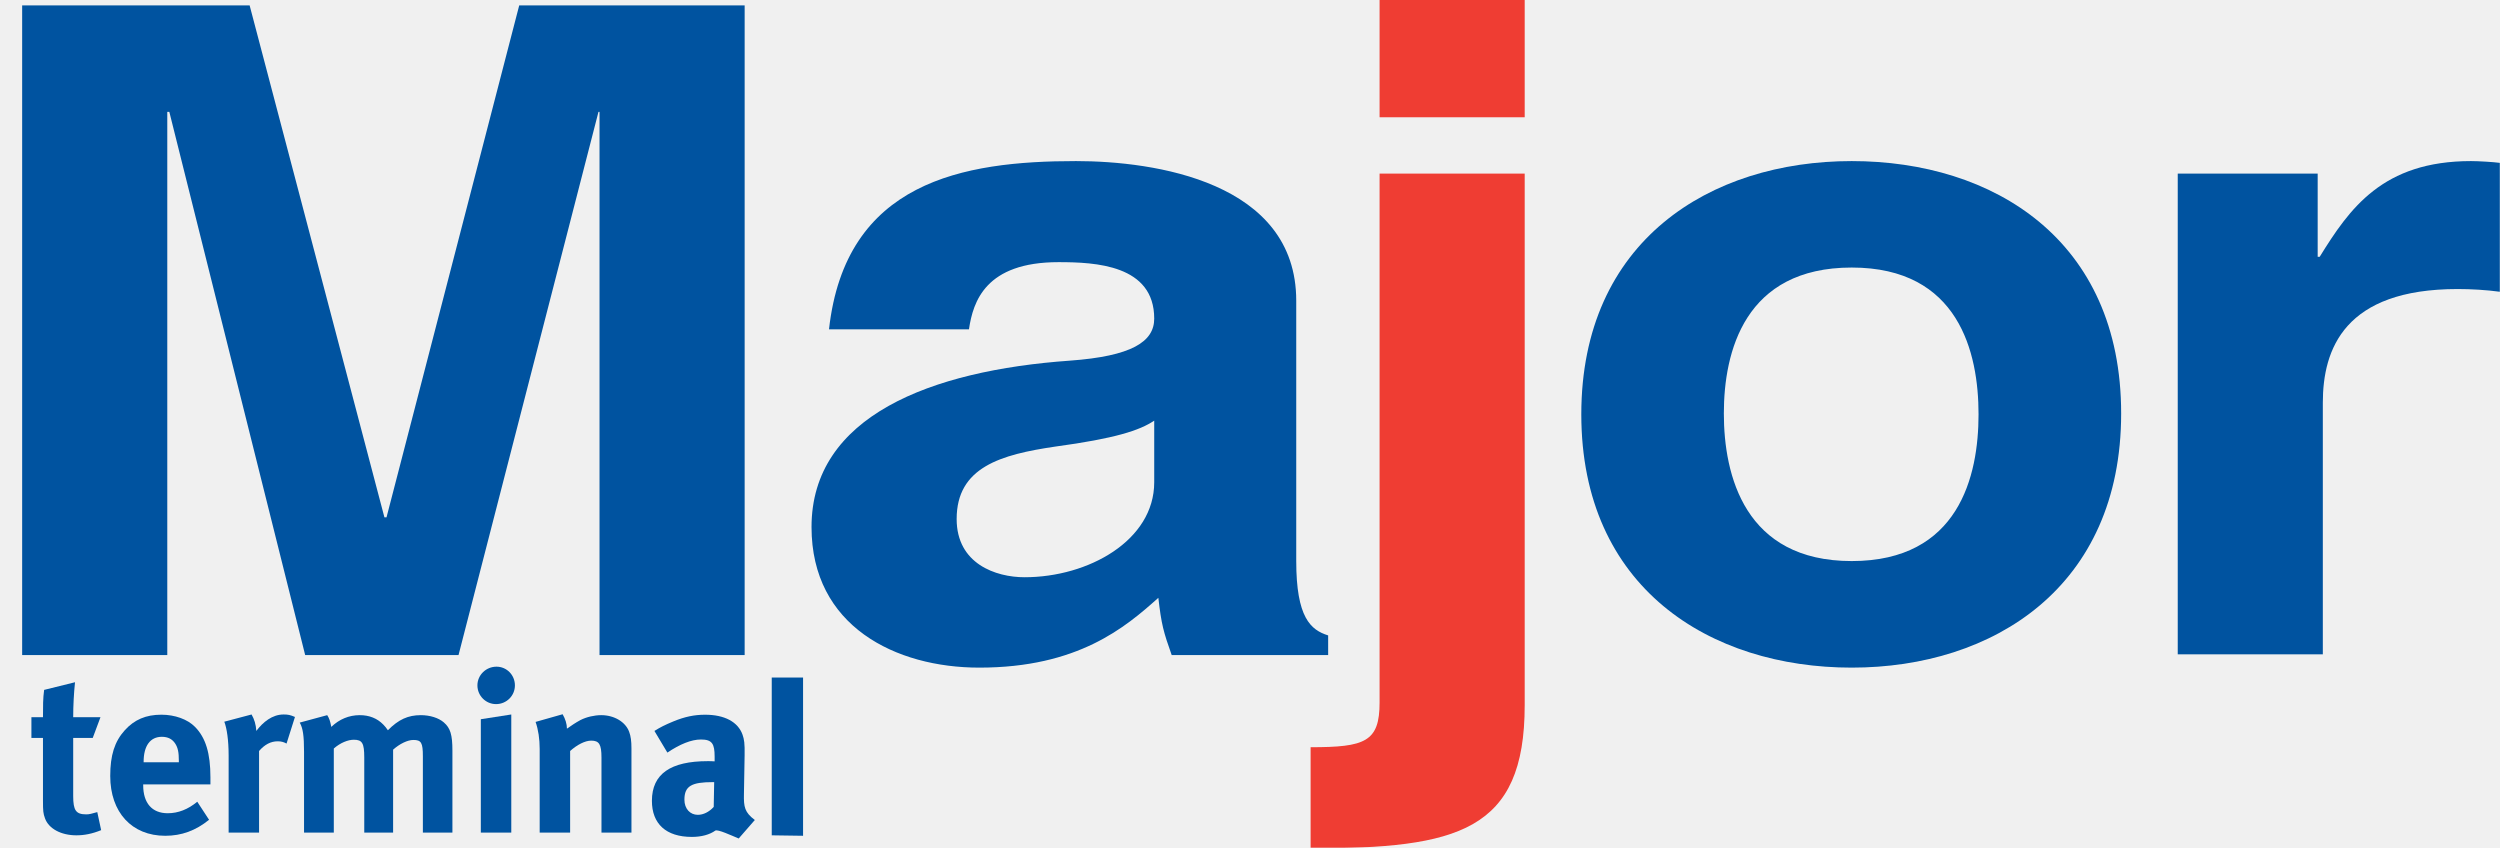
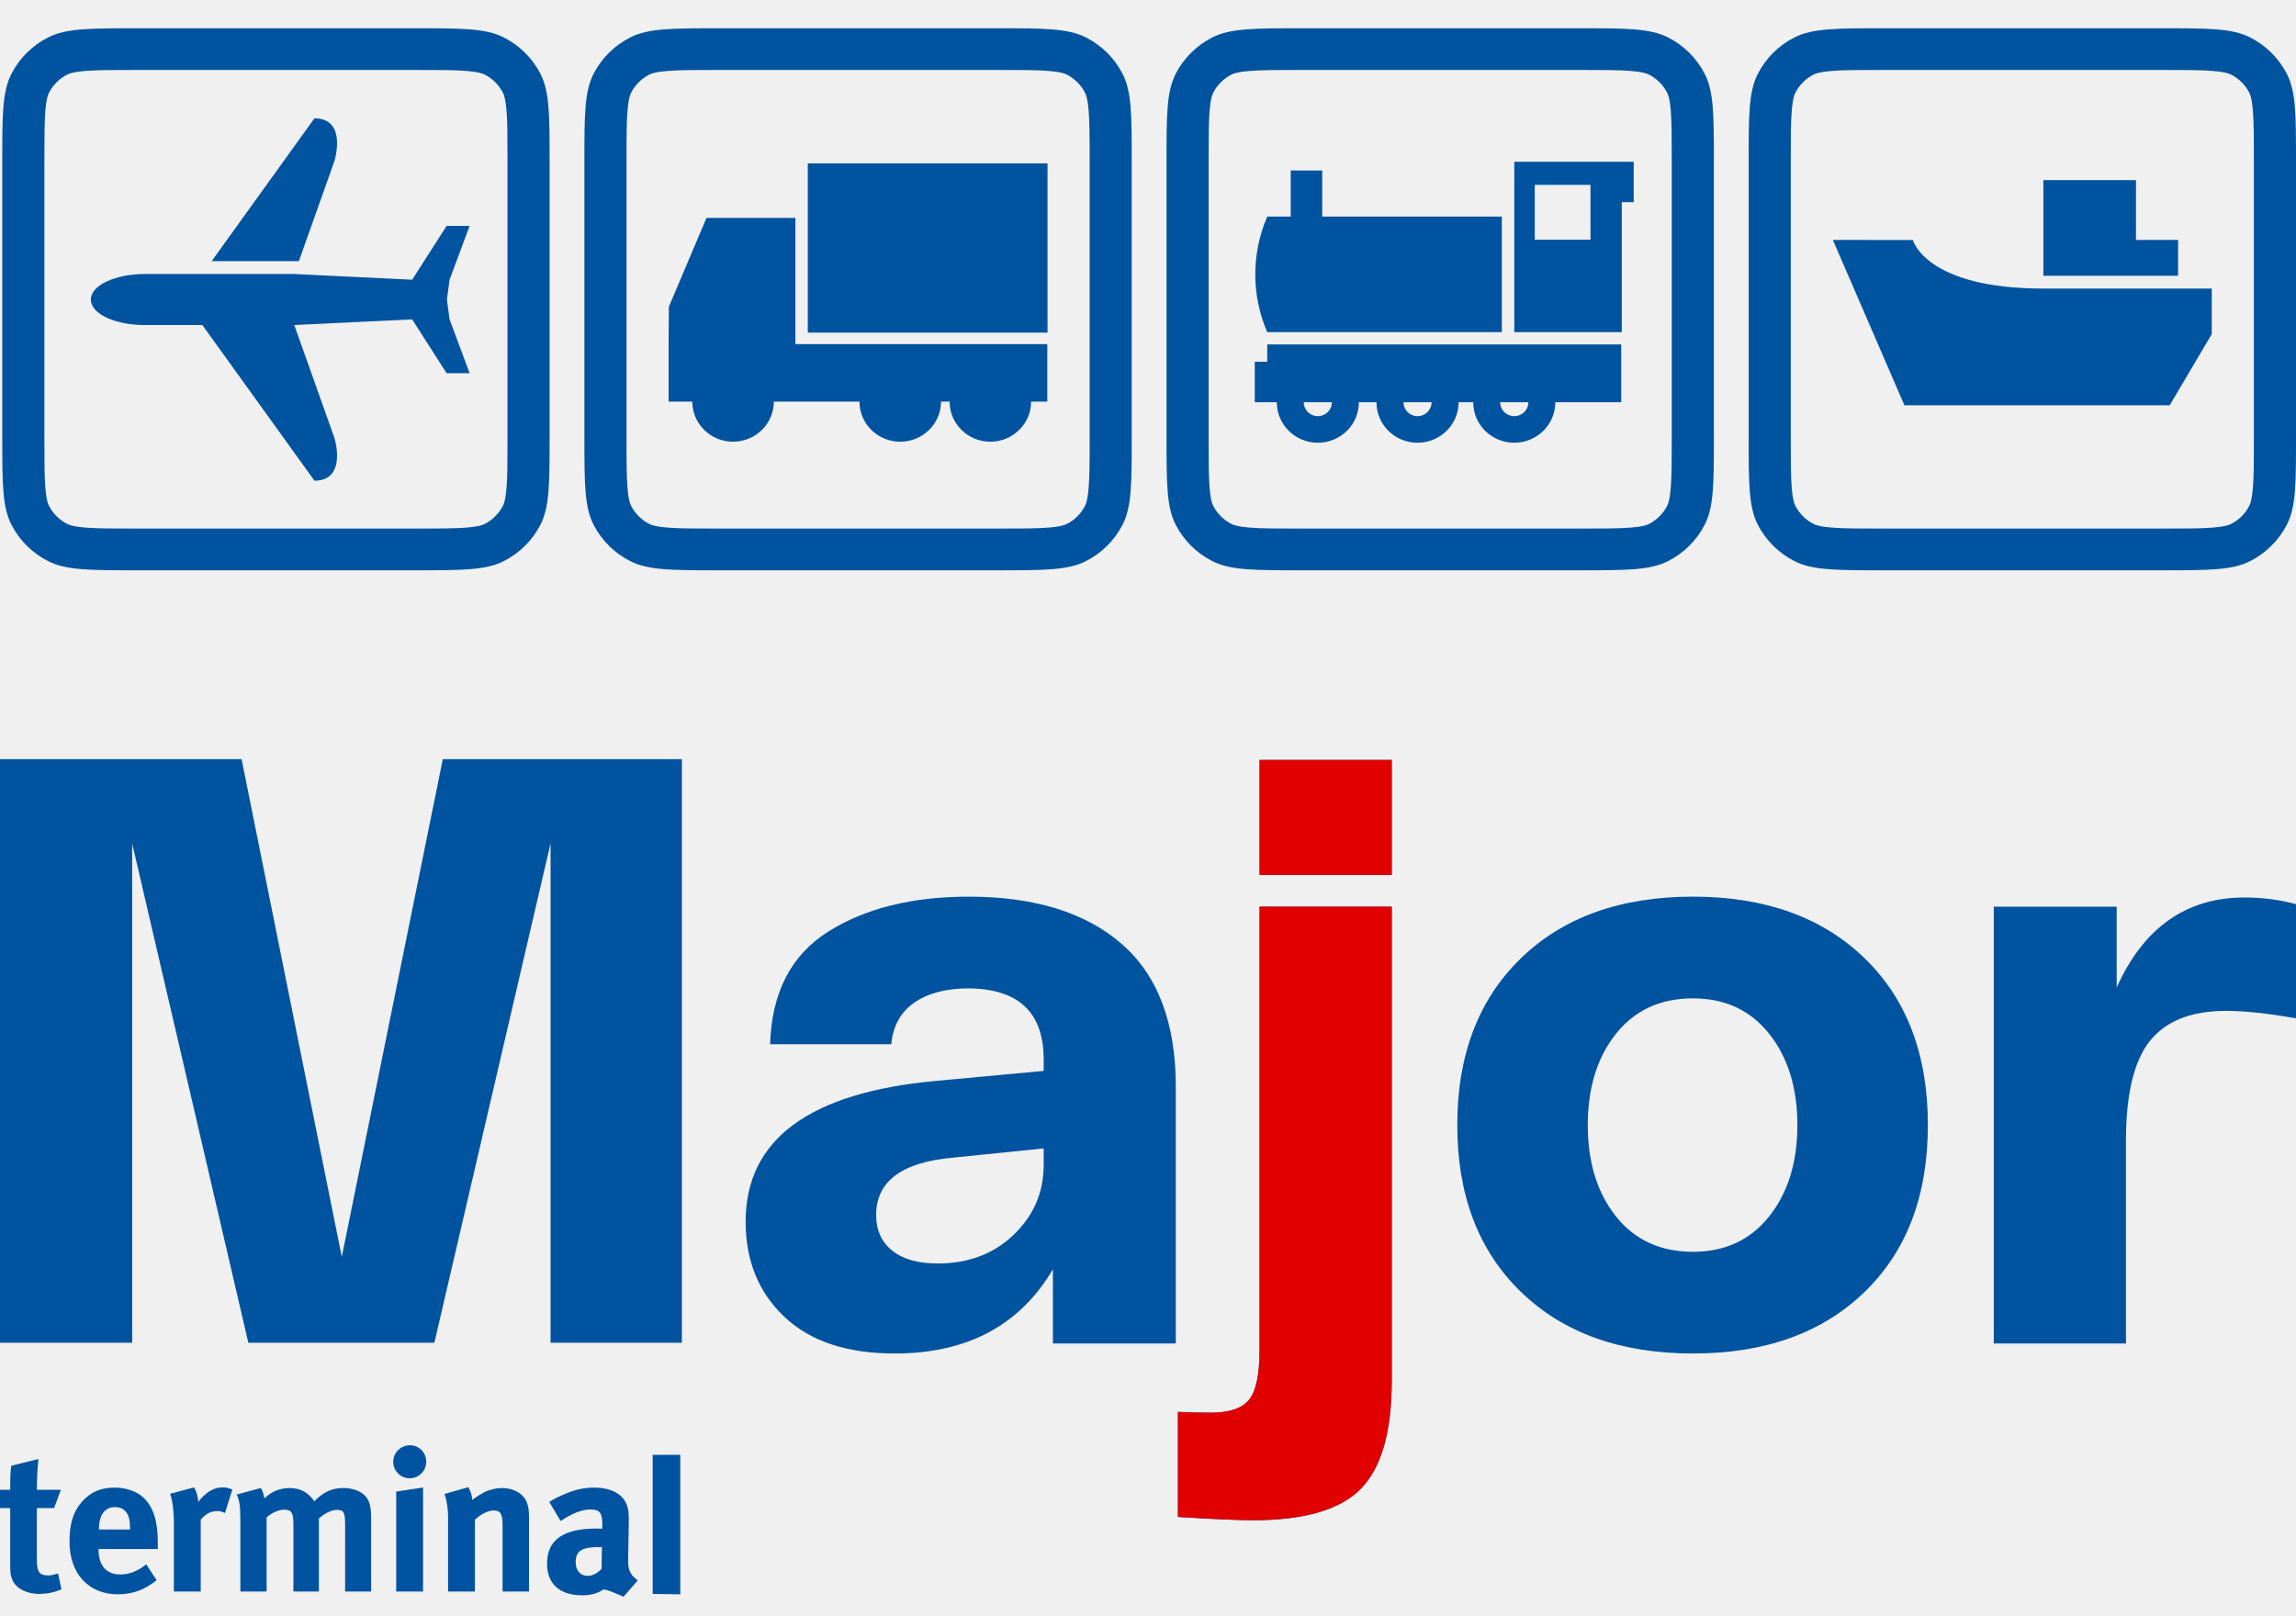
- <svg xmlns="http://www.w3.org/2000/svg" width="115" height="39" viewBox="0 0 115 39" fill="none">
-   <g clip-path="url(#clip0_2045_10280)">
-     <path d="M11.483 0.248L17.683 23.796H17.78L23.884 0.248H34.254V30.134H27.578V5.146H27.53L21.092 30.134H14.038L7.789 5.146H7.695V30.134H1.019V0.248H11.483Z" fill="#0053A0" />
-     <mask id="mask0_2045_10280" style="mask-type:luminance" maskUnits="userSpaceOnUse" x="-102" y="-69" width="263" height="174">
-       <path d="M-101.038 -68.924H160.388V104.038H-101.038V-68.924Z" fill="white" />
-     </mask>
-     <g mask="url(#mask0_2045_10280)">
-       <path d="M48.549 20.542C46.04 20.911 44.006 21.487 44.006 23.875C44.006 25.933 45.803 26.553 47.13 26.553C50.066 26.553 53.094 24.862 53.094 22.186V19.349C52.432 19.798 51.295 20.17 48.549 20.542ZM38.134 15.149C38.891 8.357 44.288 7.41 49.496 7.41C53.094 7.41 59.627 8.357 59.627 13.832V25.809C59.627 28.405 60.288 28.978 61.095 29.229V30.134H53.898C53.519 29.062 53.426 28.735 53.284 27.5C51.767 28.856 49.591 30.711 45.047 30.711C41.211 30.711 37.33 28.814 37.33 24.244C37.33 19.141 42.819 17.044 49.211 16.59C52.052 16.384 53.094 15.724 53.094 14.656C53.094 12.186 50.395 12.059 48.691 12.059C45.331 12.059 44.761 13.872 44.572 15.149H38.134Z" fill="#0053A0" />
-       <path d="M70.136 5.394H63.461V-0.002H70.136V5.394ZM70.136 7.985V32.44C70.136 38.242 67.059 39.026 60.288 39.026V34.372C62.797 34.372 63.461 34.126 63.461 32.313V7.985H70.136Z" fill="#EF3D33" />
-       <path d="M79.297 19.019C79.297 21.859 80.249 25.809 85.179 25.809C90.109 25.809 91.013 21.901 91.013 19.059C91.013 16.22 90.109 12.307 85.179 12.307C80.249 12.307 79.297 16.178 79.297 19.019ZM97.573 19.019C97.573 27.004 91.691 30.711 85.179 30.711C78.665 30.711 72.74 27.046 72.74 19.059C72.74 11.075 78.665 7.41 85.179 7.41C91.691 7.41 97.573 11.03 97.573 19.019Z" fill="#0053A0" />
-       <path d="M106.613 7.985V11.814H106.705C108.08 9.592 109.597 7.41 113.667 7.41C113.997 7.41 114.709 7.452 114.991 7.492V13.421C114.377 13.336 113.667 13.296 113.052 13.296C107.845 13.296 106.85 16.054 106.85 18.526V30.099H100.176V7.985H106.613Z" fill="#0053A0" />
-       <path d="M3.514 38.425C2.803 38.425 2.239 38.114 2.071 37.647C1.988 37.419 1.977 37.316 1.977 36.828V33.945H1.445V32.991H1.977C1.977 32.472 1.977 32.13 2.03 31.735L3.451 31.383C3.399 31.87 3.367 32.451 3.367 32.991H4.622L4.266 33.945H3.367V36.611C3.367 37.284 3.493 37.461 3.974 37.461C4.099 37.461 4.225 37.43 4.475 37.357L4.653 38.187C4.245 38.353 3.88 38.425 3.514 38.425Z" fill="#0053A0" />
-       <path d="M8.227 35.003C8.227 34.609 8.186 34.401 8.06 34.204C7.924 33.997 7.726 33.893 7.444 33.893C6.911 33.893 6.607 34.308 6.607 35.044V35.065H8.227V35.003ZM6.587 36.081V36.123C6.587 36.942 6.994 37.409 7.715 37.409C8.196 37.409 8.646 37.233 9.074 36.88L9.617 37.71C9.001 38.208 8.353 38.446 7.6 38.446C6.064 38.446 5.071 37.367 5.071 35.697C5.071 34.743 5.27 34.111 5.74 33.592C6.179 33.105 6.712 32.876 7.423 32.876C8.039 32.876 8.625 33.084 8.97 33.436C9.461 33.934 9.68 34.65 9.68 35.76V36.081H6.587Z" fill="#0053A0" />
-       <path d="M13.181 34.204C13.046 34.131 12.931 34.1 12.774 34.1C12.46 34.1 12.178 34.245 11.917 34.546V38.301H10.517V34.754C10.517 34.038 10.433 33.499 10.318 33.198L11.572 32.866C11.698 33.084 11.771 33.322 11.792 33.623C12.094 33.219 12.523 32.866 13.046 32.866C13.255 32.866 13.349 32.887 13.568 32.98L13.181 34.204Z" fill="#0053A0" />
-       <path d="M19.452 38.301V34.795C19.452 34.163 19.379 34.038 19.013 34.038C18.752 34.038 18.386 34.214 18.083 34.484V38.301H16.756V34.847C16.756 34.183 16.662 34.028 16.275 34.028C16.014 34.028 15.659 34.163 15.355 34.432V38.301H13.986V34.598C13.986 33.831 13.934 33.499 13.788 33.239L15.052 32.897C15.146 33.042 15.188 33.167 15.24 33.437C15.606 33.084 16.056 32.897 16.547 32.897C16.986 32.897 17.352 33.042 17.634 33.333C17.707 33.405 17.78 33.499 17.843 33.592C18.334 33.094 18.773 32.897 19.358 32.897C19.776 32.897 20.174 33.021 20.414 33.229C20.717 33.489 20.811 33.799 20.811 34.526V38.301H19.452Z" fill="#0053A0" />
-       <path d="M22.118 38.301V33.084L23.519 32.866V38.301H22.118ZM22.818 32.389C22.348 32.389 21.961 32.005 21.961 31.528C21.961 31.051 22.358 30.667 22.839 30.667C23.309 30.667 23.686 31.051 23.686 31.528C23.686 32.005 23.299 32.389 22.818 32.389Z" fill="#0053A0" />
-       <path d="M27.668 38.301V34.847C27.668 34.245 27.563 34.069 27.197 34.069C26.915 34.069 26.549 34.256 26.226 34.546V38.301H24.825V34.453C24.825 33.997 24.762 33.561 24.637 33.208L25.881 32.855C26.006 33.073 26.079 33.301 26.079 33.519C26.288 33.374 26.466 33.25 26.696 33.125C26.978 32.98 27.344 32.897 27.657 32.897C28.253 32.897 28.776 33.208 28.942 33.665C29.016 33.862 29.047 34.09 29.047 34.422V38.301H27.668Z" fill="#0053A0" />
-       <path d="M32.789 35.978C31.817 35.978 31.483 36.154 31.483 36.786C31.483 37.202 31.744 37.482 32.099 37.482C32.36 37.482 32.622 37.347 32.831 37.118L32.852 35.978H32.789ZM33.98 38.571C33.656 38.436 33.008 38.135 32.904 38.208C32.643 38.394 32.267 38.498 31.828 38.498C30.636 38.498 29.988 37.896 29.988 36.838C29.988 35.594 30.855 35.013 32.559 35.013C32.663 35.013 32.758 35.013 32.873 35.023V34.806C32.873 34.215 32.758 34.017 32.245 34.017C31.796 34.017 31.273 34.235 30.699 34.619L30.103 33.623C30.385 33.447 30.594 33.343 30.971 33.187C31.493 32.97 31.942 32.877 32.434 32.877C33.332 32.877 33.949 33.208 34.158 33.799C34.231 34.017 34.263 34.183 34.252 34.754L34.221 36.538C34.21 37.118 34.252 37.368 34.722 37.72L33.98 38.571Z" fill="#0053A0" />
-       <path d="M35.5 31.165V38.425L36.941 38.446V31.165H35.5Z" fill="#0053A0" />
-     </g>
-   </g>
-   <defs>
-     <clipPath id="clip0_2045_10280">
-       <rect width="115" height="39" fill="white" />
-     </clipPath>
-   </defs>
+ <svg xmlns="http://www.w3.org/2000/svg" width="81" height="57" viewBox="0 0 81 57" fill="none">
+   <path d="M30.909 42.878C30.909 43.408 31.097 43.824 31.473 44.128C31.849 44.433 32.384 44.584 33.077 44.584C34.166 44.584 35.062 44.246 35.764 43.569C36.467 42.893 36.819 42.074 36.819 41.113V40.524L33.641 40.848C31.819 41.006 30.909 41.682 30.909 42.878ZM26.305 43.113C26.305 40.211 28.543 38.554 33.017 38.142L36.819 37.789V37.377C36.819 35.73 35.938 34.896 34.176 34.877C33.384 34.877 32.745 35.043 32.261 35.376C31.775 35.71 31.503 36.2 31.444 36.847H27.167C27.226 35.023 27.909 33.7 29.216 32.876C30.523 32.053 32.175 31.641 34.176 31.641C36.492 31.641 38.289 32.195 39.566 33.303C40.843 34.411 41.481 36.093 41.481 38.348V47.408H37.145V44.79C35.977 46.771 34.116 47.761 31.562 47.761C29.879 47.761 28.582 47.33 27.672 46.467C26.761 45.604 26.305 44.486 26.305 43.113Z" fill="#00539F" />
+   <path d="M44.436 26.816H49.099V30.875H44.436V26.816ZM41.555 53.528V49.821C41.872 49.84 42.258 49.85 42.714 49.85C43.367 49.85 43.817 49.698 44.065 49.394C44.313 49.09 44.436 48.497 44.436 47.614V31.994H49.099V48.732C49.099 50.517 48.737 51.782 48.015 52.528C47.292 53.272 46.02 53.645 44.199 53.645C43.664 53.645 42.783 53.605 41.555 53.528Z" fill="#00539F" />
+   <path d="M57.009 36.48C56.346 37.313 56.015 38.388 56.015 39.7C56.015 41.015 56.346 42.089 57.009 42.922C57.673 43.756 58.578 44.172 59.727 44.172C60.855 44.172 61.751 43.756 62.415 42.922C63.077 42.089 63.409 41.015 63.409 39.7C63.409 38.388 63.077 37.313 62.415 36.48C61.751 35.646 60.855 35.23 59.727 35.23C58.578 35.23 57.673 35.646 57.009 36.48ZM53.653 45.584C52.158 44.133 51.411 42.172 51.411 39.7C51.411 37.23 52.158 35.269 53.653 33.817C55.148 32.366 57.173 31.64 59.727 31.64C62.261 31.64 64.275 32.361 65.77 33.803C67.265 35.244 68.013 37.21 68.013 39.7C68.013 42.192 67.265 44.158 65.77 45.599C64.275 47.041 62.261 47.761 59.727 47.761C57.173 47.761 55.148 47.036 53.653 45.584Z" fill="#00539F" />
+   <path d="M79.188 31.67C79.822 31.67 80.425 31.749 81 31.905V35.935C80.01 35.759 79.188 35.671 78.535 35.671C77.307 35.671 76.412 36.024 75.847 36.73C75.283 37.436 75.001 38.612 75.001 40.26V47.408H70.338V31.994H74.674V34.847C75.625 32.729 77.129 31.67 79.188 31.67Z" fill="#00539F" />
+   <path d="M44.436 26.816H49.099V30.875H44.436V26.816ZM41.555 53.528V49.821C41.872 49.84 42.258 49.85 42.714 49.85C43.367 49.85 43.817 49.698 44.065 49.394C44.313 49.09 44.436 48.497 44.436 47.614V31.994H49.099V48.732C49.099 50.517 48.737 51.782 48.015 52.528C47.292 53.272 46.02 53.645 44.199 53.645C43.664 53.645 42.783 53.605 41.555 53.528Z" fill="#E10000" />
+   <path d="M28.061 7.689H24.924L23.596 10.826L23.588 12.143V14.171H24.424V14.171C24.424 14.953 25.068 15.587 25.861 15.587C26.657 15.587 27.3 14.953 27.3 14.171V14.171H30.32V14.171C30.32 14.953 30.965 15.587 31.759 15.587C32.551 15.587 33.199 14.953 33.199 14.171V14.171H33.501V14.171C33.501 14.953 34.144 15.587 34.939 15.587C35.73 15.587 36.377 14.953 36.377 14.171C36.377 14.171 36.377 14.171 36.377 14.171H36.948V12.143H28.061V7.689ZM28.498 11.738H36.956V5.766H28.498V11.738ZM11.802 5.672C11.802 5.672 12.261 4.175 11.093 4.175L7.467 9.215H10.544L11.802 5.672ZM16.568 7.972H15.756L14.541 9.87L10.382 9.669L7.141 9.668L7.139 9.669H5.096C4.091 9.669 3.205 10.059 3.205 10.569C3.205 11.09 4.091 11.47 5.096 11.47H7.139L11.093 16.962C12.261 16.962 11.802 15.464 11.802 15.464L10.382 11.47L14.541 11.27L15.756 13.17H16.568L15.86 11.27L15.767 10.569L15.86 9.87L16.568 7.972ZM54.144 6.523H56.11V8.459H54.144V6.523ZM53.422 11.72H57.214V7.134H57.635V5.709H53.422V11.72ZM45.995 14.193H46.987C46.987 14.194 46.987 14.196 46.987 14.198C46.987 14.467 46.765 14.685 46.491 14.685C46.219 14.685 45.995 14.467 45.995 14.198C45.995 14.196 45.995 14.194 45.995 14.193ZM49.514 14.193H50.503C50.503 14.194 50.503 14.196 50.503 14.198C50.503 14.467 50.282 14.685 50.009 14.685C49.735 14.685 49.514 14.467 49.514 14.198C49.514 14.196 49.514 14.194 49.514 14.193ZM52.925 14.193H53.917C53.917 14.194 53.918 14.196 53.918 14.198C53.918 14.467 53.695 14.685 53.422 14.685C53.147 14.685 52.924 14.467 52.924 14.198C52.924 14.196 52.925 14.194 52.925 14.193ZM44.706 12.766H44.267V14.193H45.045C45.045 14.194 45.045 14.196 45.045 14.198C45.045 14.985 45.692 15.623 46.491 15.623C47.292 15.623 47.939 14.985 47.939 14.198C47.939 14.196 47.939 14.194 47.939 14.193H48.561C48.561 14.194 48.56 14.196 48.56 14.198C48.56 14.985 49.209 15.623 50.009 15.623C50.806 15.623 51.458 14.985 51.458 14.198C51.458 14.196 51.458 14.194 51.458 14.193H51.975C51.975 14.194 51.974 14.196 51.974 14.198C51.974 14.985 52.622 15.623 53.422 15.623C54.219 15.623 54.869 14.985 54.869 14.198C54.869 14.196 54.869 14.194 54.869 14.193H57.195V12.155H44.706V12.766ZM52.983 11.72V7.643H46.646V6.015H45.535V7.643H44.706C44.144 8.945 44.144 10.418 44.706 11.72H52.983ZM58.977 15.416C58.977 16.264 58.976 16.812 58.942 17.229C58.909 17.628 58.853 17.776 58.815 17.849C58.673 18.126 58.446 18.351 58.167 18.492C58.093 18.529 57.943 18.584 57.54 18.617C57.119 18.652 56.566 18.652 55.71 18.652H45.907C45.05 18.652 44.497 18.652 44.077 18.617C43.673 18.584 43.524 18.529 43.45 18.492C43.171 18.351 42.943 18.126 42.801 17.849C42.764 17.776 42.707 17.628 42.674 17.229C42.64 16.812 42.639 16.264 42.639 15.416V5.706C42.639 4.857 42.64 4.309 42.674 3.893C42.707 3.493 42.764 3.345 42.801 3.272C42.943 2.995 43.171 2.77 43.45 2.629C43.524 2.592 43.673 2.537 44.077 2.504C44.497 2.469 45.05 2.469 45.907 2.469H55.71C56.566 2.469 57.119 2.469 57.54 2.504C57.943 2.537 58.093 2.592 58.167 2.629C58.446 2.77 58.673 2.995 58.815 3.272C58.853 3.345 58.909 3.493 58.942 3.893C58.976 4.309 58.977 4.857 58.977 5.706V15.416ZM58.841 1.318C58.205 0.998 57.374 0.998 55.71 0.998H45.907C44.243 0.998 43.411 0.998 42.775 1.318C42.217 1.6 41.762 2.05 41.477 2.604C41.154 3.234 41.154 4.058 41.154 5.706V15.416C41.154 17.064 41.154 17.887 41.477 18.517C41.762 19.071 42.217 19.521 42.775 19.803C43.411 20.124 44.243 20.124 45.907 20.124H55.71C57.374 20.124 58.205 20.124 58.841 19.803C59.4 19.521 59.855 19.071 60.139 18.517C60.463 17.887 60.463 17.064 60.463 15.416V5.706C60.463 4.058 60.463 3.234 60.139 2.604C59.855 2.05 59.4 1.6 58.841 1.318ZM38.441 15.416C38.441 16.264 38.44 16.812 38.405 17.229C38.372 17.628 38.316 17.776 38.279 17.849C38.137 18.126 37.91 18.351 37.63 18.492C37.556 18.529 37.407 18.584 37.003 18.617C36.582 18.652 36.029 18.652 35.173 18.652H25.37C24.513 18.652 23.961 18.652 23.54 18.617C23.137 18.584 22.987 18.529 22.913 18.492C22.634 18.351 22.407 18.126 22.265 17.849C22.227 17.776 22.171 17.628 22.138 17.229C22.104 16.812 22.102 16.264 22.102 15.416V5.706C22.102 4.857 22.104 4.309 22.138 3.893C22.171 3.493 22.227 3.345 22.265 3.272C22.407 2.995 22.634 2.77 22.913 2.629C22.987 2.592 23.137 2.537 23.54 2.504C23.961 2.469 24.513 2.469 25.37 2.469H35.173C36.029 2.469 36.582 2.469 37.003 2.504C37.407 2.537 37.556 2.592 37.63 2.629C37.91 2.77 38.137 2.995 38.279 3.272C38.316 3.345 38.372 3.493 38.405 3.893C38.44 4.309 38.441 4.857 38.441 5.706V15.416ZM38.304 1.318C37.669 0.998 36.837 0.998 35.173 0.998H25.37C23.706 0.998 22.875 0.998 22.239 1.318C21.68 1.6 21.226 2.05 20.941 2.604C20.617 3.234 20.617 4.058 20.617 5.706V15.416C20.617 17.064 20.617 17.887 20.941 18.517C21.226 19.071 21.68 19.521 22.239 19.803C22.875 20.124 23.706 20.124 25.37 20.124H35.173C36.837 20.124 37.669 20.124 38.304 19.803C38.863 19.521 39.318 19.071 39.602 18.517C39.926 17.887 39.926 17.064 39.926 15.416V5.706C39.926 4.058 39.926 3.234 39.602 2.604C39.318 2.05 38.863 1.6 38.304 1.318ZM79.514 15.416C79.514 16.264 79.513 16.812 79.478 17.229C79.445 17.628 79.39 17.776 79.352 17.849C79.21 18.126 78.983 18.351 78.703 18.492C78.63 18.529 78.48 18.584 78.077 18.617C77.656 18.652 77.103 18.652 76.247 18.652H66.444C65.587 18.652 65.034 18.652 64.613 18.617C64.21 18.584 64.06 18.529 63.987 18.492C63.707 18.351 63.48 18.126 63.337 17.849C63.3 17.776 63.244 17.628 63.211 17.229C63.177 16.812 63.176 16.264 63.176 15.416V5.706C63.176 4.857 63.177 4.309 63.211 3.893C63.244 3.493 63.3 3.345 63.337 3.272C63.48 2.995 63.707 2.77 63.987 2.629C64.06 2.592 64.21 2.537 64.613 2.504C65.034 2.469 65.587 2.469 66.444 2.469H76.247C77.103 2.469 77.656 2.469 78.077 2.504C78.48 2.537 78.63 2.592 78.703 2.629C78.983 2.77 79.21 2.995 79.352 3.272C79.39 3.345 79.445 3.493 79.478 3.893C79.513 4.309 79.514 4.857 79.514 5.706V15.416ZM80.676 2.604C80.391 2.05 79.936 1.6 79.377 1.318C78.742 0.998 77.91 0.998 76.247 0.998H66.444C64.78 0.998 63.948 0.998 63.312 1.318C62.753 1.6 62.299 2.05 62.014 2.604C61.691 3.234 61.691 4.058 61.691 5.706V15.416C61.691 17.064 61.691 17.887 62.014 18.517C62.299 19.071 62.753 19.521 63.312 19.803C63.948 20.124 64.78 20.124 66.444 20.124H76.247C77.91 20.124 78.742 20.124 79.377 19.803C79.936 19.521 80.391 19.071 80.676 18.517C81 17.887 81 17.064 81 15.416V5.706C81 4.058 81 3.234 80.676 2.604ZM17.904 15.416C17.904 16.264 17.903 16.812 17.869 17.229C17.835 17.628 17.78 17.776 17.742 17.849C17.6 18.126 17.372 18.351 17.093 18.492C17.02 18.529 16.87 18.584 16.467 18.617C16.046 18.652 15.493 18.652 14.636 18.652H4.833C3.977 18.652 3.424 18.652 3.003 18.617C2.6 18.584 2.45 18.529 2.377 18.492C2.097 18.351 1.87 18.126 1.728 17.849C1.69 17.776 1.634 17.628 1.601 17.229C1.567 16.812 1.566 16.264 1.566 15.416V5.706C1.566 4.857 1.567 4.309 1.601 3.893C1.634 3.493 1.69 3.345 1.728 3.272C1.87 2.995 2.097 2.77 2.377 2.629C2.45 2.592 2.6 2.537 3.003 2.504C3.424 2.469 3.977 2.469 4.833 2.469H14.636C15.493 2.469 16.046 2.469 16.467 2.504C16.87 2.537 17.02 2.592 17.093 2.629C17.372 2.77 17.6 2.995 17.742 3.272C17.78 3.345 17.835 3.493 17.869 3.893C17.903 4.309 17.904 4.857 17.904 5.706V15.416ZM17.767 1.318C17.132 0.998 16.3 0.998 14.636 0.998H4.833C3.17 0.998 2.338 0.998 1.702 1.318C1.143 1.6 0.689 2.05 0.404 2.604C0.08 3.234 0.08 4.058 0.08 5.706V15.416C0.08 17.064 0.08 17.887 0.404 18.517C0.689 19.071 1.143 19.521 1.702 19.803C2.338 20.124 3.17 20.124 4.833 20.124H14.636C16.3 20.124 17.132 20.124 17.767 19.803C18.327 19.521 18.781 19.071 19.066 18.517C19.389 17.887 19.389 17.064 19.389 15.416V5.706C19.389 4.058 19.389 3.234 19.066 2.604C18.781 2.05 18.327 1.6 17.767 1.318ZM67.483 8.47L64.661 8.467L67.186 14.302H76.544L78.029 11.787V10.183H72.088C67.929 10.183 67.483 8.47 67.483 8.47ZM76.841 8.467H75.355V6.357H72.088V9.73H76.841V8.467Z" fill="#00539F" />
+   <path d="M15.621 26.789L12.058 44.352L8.523 26.789H0V47.382H4.662V29.761L8.761 47.382H15.324L19.423 29.761V47.382H24.056V26.789H15.621Z" fill="#00539F" />
+   <path d="M1.399 56.245C0.918 56.245 0.537 56.035 0.424 55.719C0.367 55.565 0.36 55.495 0.36 55.166V53.216H0V52.571H0.36C0.36 52.22 0.36 51.989 0.396 51.722L1.357 51.484C1.321 51.813 1.3 52.206 1.3 52.571H2.148L1.908 53.216H1.3V55.018C1.3 55.474 1.385 55.593 1.71 55.593C1.795 55.593 1.88 55.572 2.049 55.523L2.169 56.084C1.894 56.196 1.646 56.245 1.399 56.245Z" fill="#0053A0" />
+   <path d="M4.586 53.931C4.586 53.665 4.558 53.524 4.473 53.391C4.381 53.251 4.247 53.181 4.056 53.181C3.696 53.181 3.491 53.461 3.491 53.959V53.973H4.586V53.931ZM3.477 54.66V54.688C3.477 55.242 3.752 55.558 4.24 55.558C4.565 55.558 4.869 55.439 5.158 55.2L5.526 55.761C5.109 56.098 4.671 56.259 4.162 56.259C3.123 56.259 2.452 55.53 2.452 54.401C2.452 53.756 2.586 53.328 2.904 52.977C3.201 52.648 3.561 52.493 4.042 52.493C4.459 52.493 4.855 52.634 5.088 52.872C5.42 53.209 5.568 53.693 5.568 54.443V54.66H3.477Z" fill="#0053A0" />
+   <path d="M7.936 53.391C7.844 53.342 7.766 53.321 7.66 53.321C7.448 53.321 7.257 53.419 7.081 53.623V56.161H6.134V53.763C6.134 53.279 6.077 52.914 6 52.711L6.848 52.486C6.932 52.634 6.982 52.795 6.996 52.998C7.201 52.725 7.49 52.486 7.844 52.486C7.985 52.486 8.049 52.501 8.197 52.563L7.936 53.391Z" fill="#0053A0" />
+   <path d="M12.175 56.161V53.791C12.175 53.363 12.126 53.279 11.879 53.279C11.702 53.279 11.455 53.398 11.25 53.58V56.161H10.352V53.826C10.352 53.377 10.289 53.272 10.027 53.272C9.851 53.272 9.61 53.363 9.405 53.545V56.161H8.48V53.658C8.48 53.139 8.445 52.914 8.346 52.739L9.2 52.508C9.264 52.606 9.292 52.69 9.328 52.872C9.575 52.634 9.879 52.508 10.211 52.508C10.508 52.508 10.755 52.606 10.946 52.802C10.995 52.851 11.045 52.914 11.087 52.977C11.419 52.641 11.716 52.508 12.112 52.508C12.395 52.508 12.663 52.592 12.825 52.732C13.03 52.907 13.094 53.118 13.094 53.608V56.161H12.175Z" fill="#0053A0" />
+   <path d="M13.978 56.161V52.634L14.925 52.487V56.161H13.978ZM14.451 52.164C14.133 52.164 13.872 51.904 13.872 51.582C13.872 51.259 14.14 51 14.465 51C14.783 51 15.038 51.259 15.038 51.582C15.038 51.904 14.776 52.164 14.451 52.164Z" fill="#0053A0" />
+   <path d="M17.73 56.161V53.826C17.73 53.419 17.659 53.3 17.412 53.3C17.221 53.3 16.974 53.426 16.755 53.623V56.161H15.808V53.56C15.808 53.251 15.766 52.956 15.681 52.718L16.522 52.479C16.606 52.627 16.656 52.781 16.656 52.928C16.797 52.83 16.917 52.746 17.073 52.662C17.264 52.564 17.511 52.508 17.723 52.508C18.126 52.508 18.479 52.718 18.592 53.027C18.642 53.16 18.663 53.314 18.663 53.538V56.161H17.73Z" fill="#0053A0" />
+   <path d="M21.193 54.59C20.535 54.59 20.309 54.71 20.309 55.137C20.309 55.418 20.486 55.607 20.726 55.607C20.903 55.607 21.079 55.516 21.221 55.362L21.235 54.59H21.193ZM21.998 56.343C21.779 56.252 21.341 56.049 21.27 56.098C21.094 56.224 20.839 56.294 20.543 56.294C19.737 56.294 19.299 55.888 19.299 55.172C19.299 54.331 19.885 53.938 21.037 53.938C21.108 53.938 21.171 53.938 21.249 53.945V53.798C21.249 53.398 21.171 53.265 20.825 53.265C20.521 53.265 20.168 53.412 19.779 53.672L19.377 52.999C19.567 52.879 19.709 52.809 19.963 52.704C20.317 52.557 20.62 52.494 20.953 52.494C21.56 52.494 21.977 52.718 22.118 53.118C22.168 53.265 22.189 53.377 22.182 53.763L22.161 54.969C22.154 55.362 22.182 55.53 22.5 55.768L21.998 56.343Z" fill="#0053A0" />
+   <path d="M23.025 51.337V56.245L24 56.26V51.337H23.025Z" fill="#0053A0" />
</svg>
